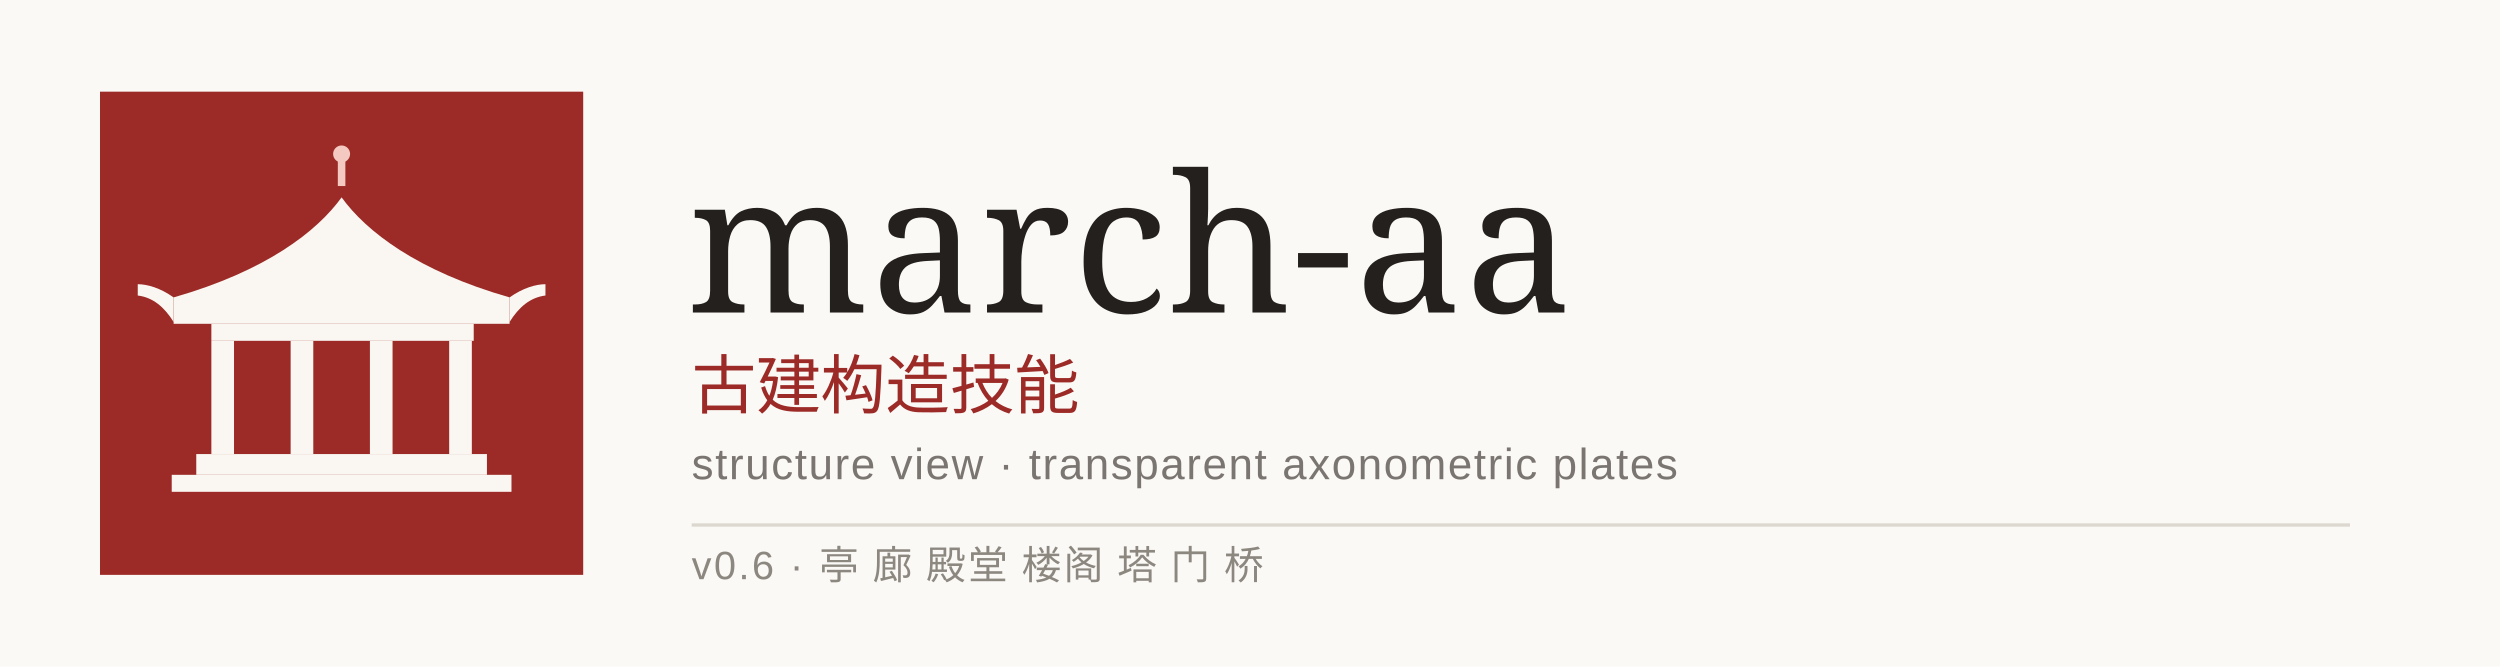
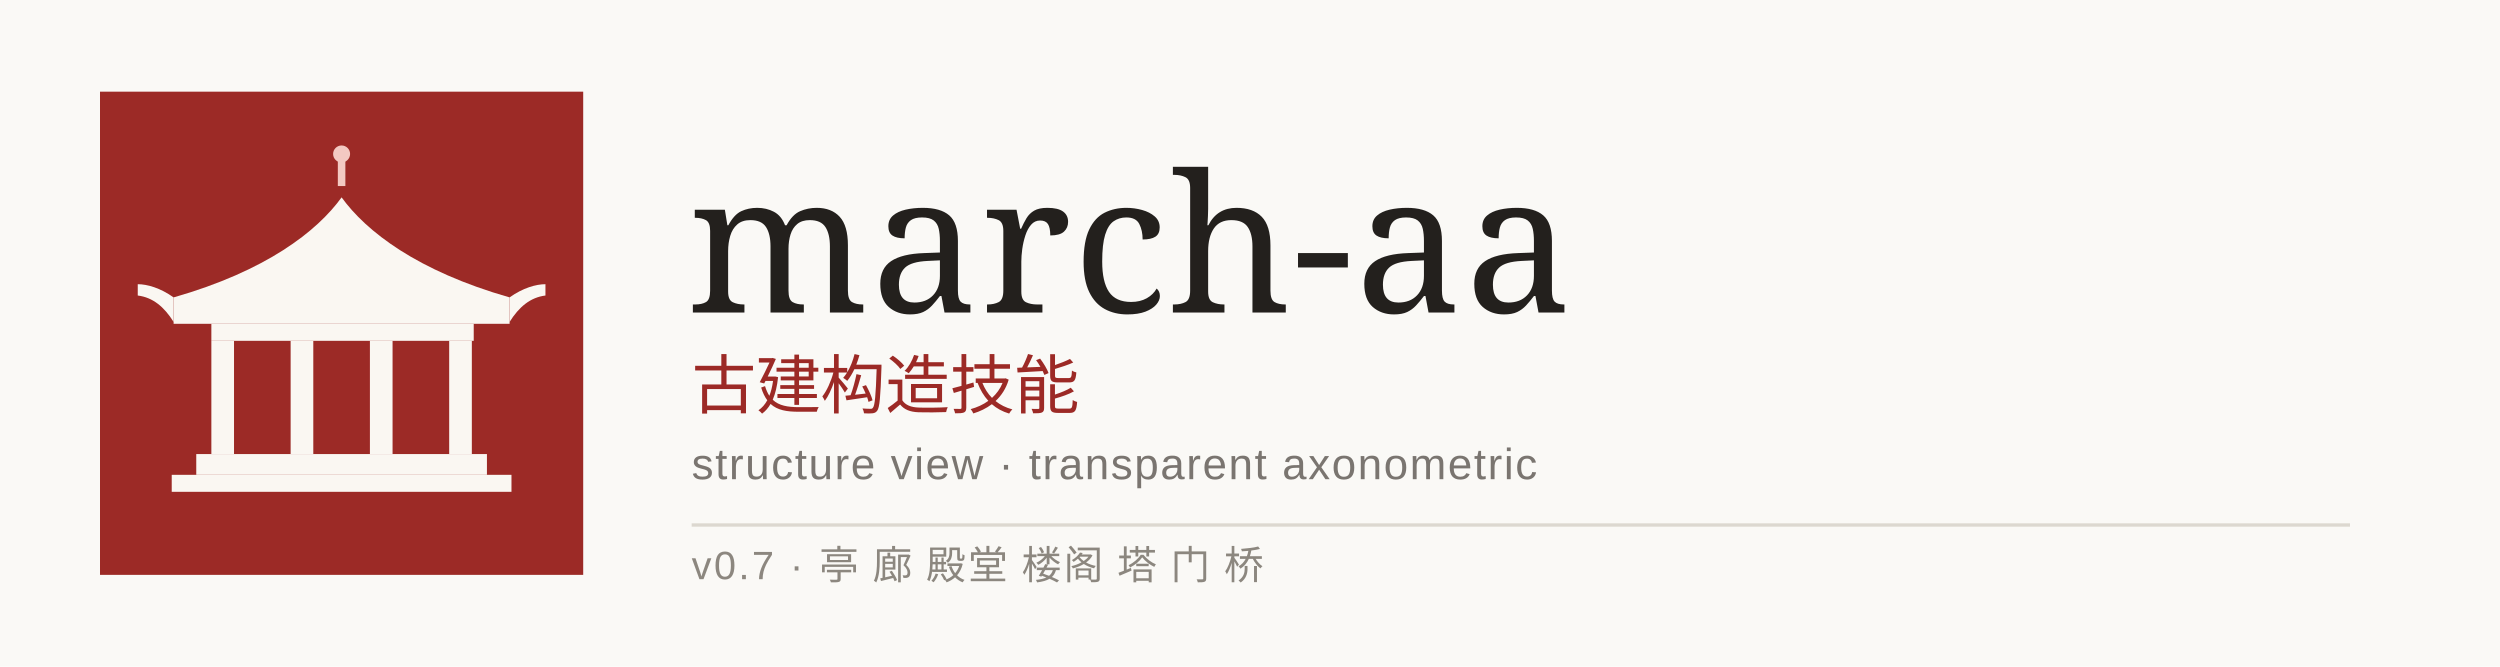
<svg xmlns="http://www.w3.org/2000/svg" viewBox="0 0 1200 320" width="1200" height="320" role="img" aria-label="march-aa · 古建构造技能">
  <rect width="1200" height="320" fill="#FAF9F6" />
  <g transform="translate(48,44) scale(0.453)">
    <rect width="512" height="512" fill="#9C2A26" />
    <path d="M256 112 C230 148 176 190 78 218 L78 246 L434 246 L434 218 C336 190 282 148 256 112 Z" fill="#FAF7F2" />
    <path d="M78 218 C64 208 50 204 40 204 L40 216 C56 218 68 228 78 244 Z" fill="#FAF7F2" />
    <path d="M434 218 C448 208 462 204 472 204 L472 216 C456 218 444 228 434 244 Z" fill="#FAF7F2" />
    <rect x="118" y="246" width="278" height="18" fill="#FAF7F2" />
    <rect x="118" y="264" width="24" height="120" fill="#FAF7F2" />
    <rect x="202" y="264" width="24" height="120" fill="#FAF7F2" />
    <rect x="286" y="264" width="24" height="120" fill="#FAF7F2" />
    <rect x="370" y="264" width="24" height="120" fill="#FAF7F2" />
    <rect x="102" y="384" width="308" height="22" fill="#FAF7F2" />
    <rect x="76" y="406" width="360" height="18" fill="#FAF7F2" />
    <rect x="252" y="66" width="8" height="34" fill="#F3C9C2" />
    <circle cx="256" cy="66" r="9" fill="#F3C9C2" />
  </g>
  <text x="330" y="150" font-family="Songti SC, STSong, Songti TC, SimSun, serif" font-size="92" letter-spacing="1" fill="#23201D">march-aa</text>
  <text x="332" y="196" font-family="Songti SC, STSong, SimSun, serif" font-size="31" fill="#9C2A26">古建构造技能</text>
-   <text x="332" y="230" font-family="-apple-system, Helvetica Neue, Arial, sans-serif" font-size="21" letter-spacing="0.8" fill="#7A7570">structure view · transparent axonometric plates</text>
+   <text x="332" y="230" font-family="-apple-system, Helvetica Neue, Arial, sans-serif" font-size="21" letter-spacing="0.8" fill="#7A7570">structure view · transparent axonometric</text>
  <line x1="332" y1="252" x2="1128" y2="252" stroke="#DCD8D0" stroke-width="1.6" />
-   <text x="332" y="278" font-family="-apple-system, Helvetica Neue, Arial, sans-serif" font-size="19" letter-spacing="1.2" fill="#8C877F">v0.6   ·   亭 廊 殿堂 楼阁 塔 门 桥</text>
+   <text x="332" y="278" font-family="-apple-system, Helvetica Neue, Arial, sans-serif" font-size="19" letter-spacing="1.2" fill="#8C877F">v0.7   ·   亭 廊 殿堂 楼阁 塔 门 桥</text>
</svg>
